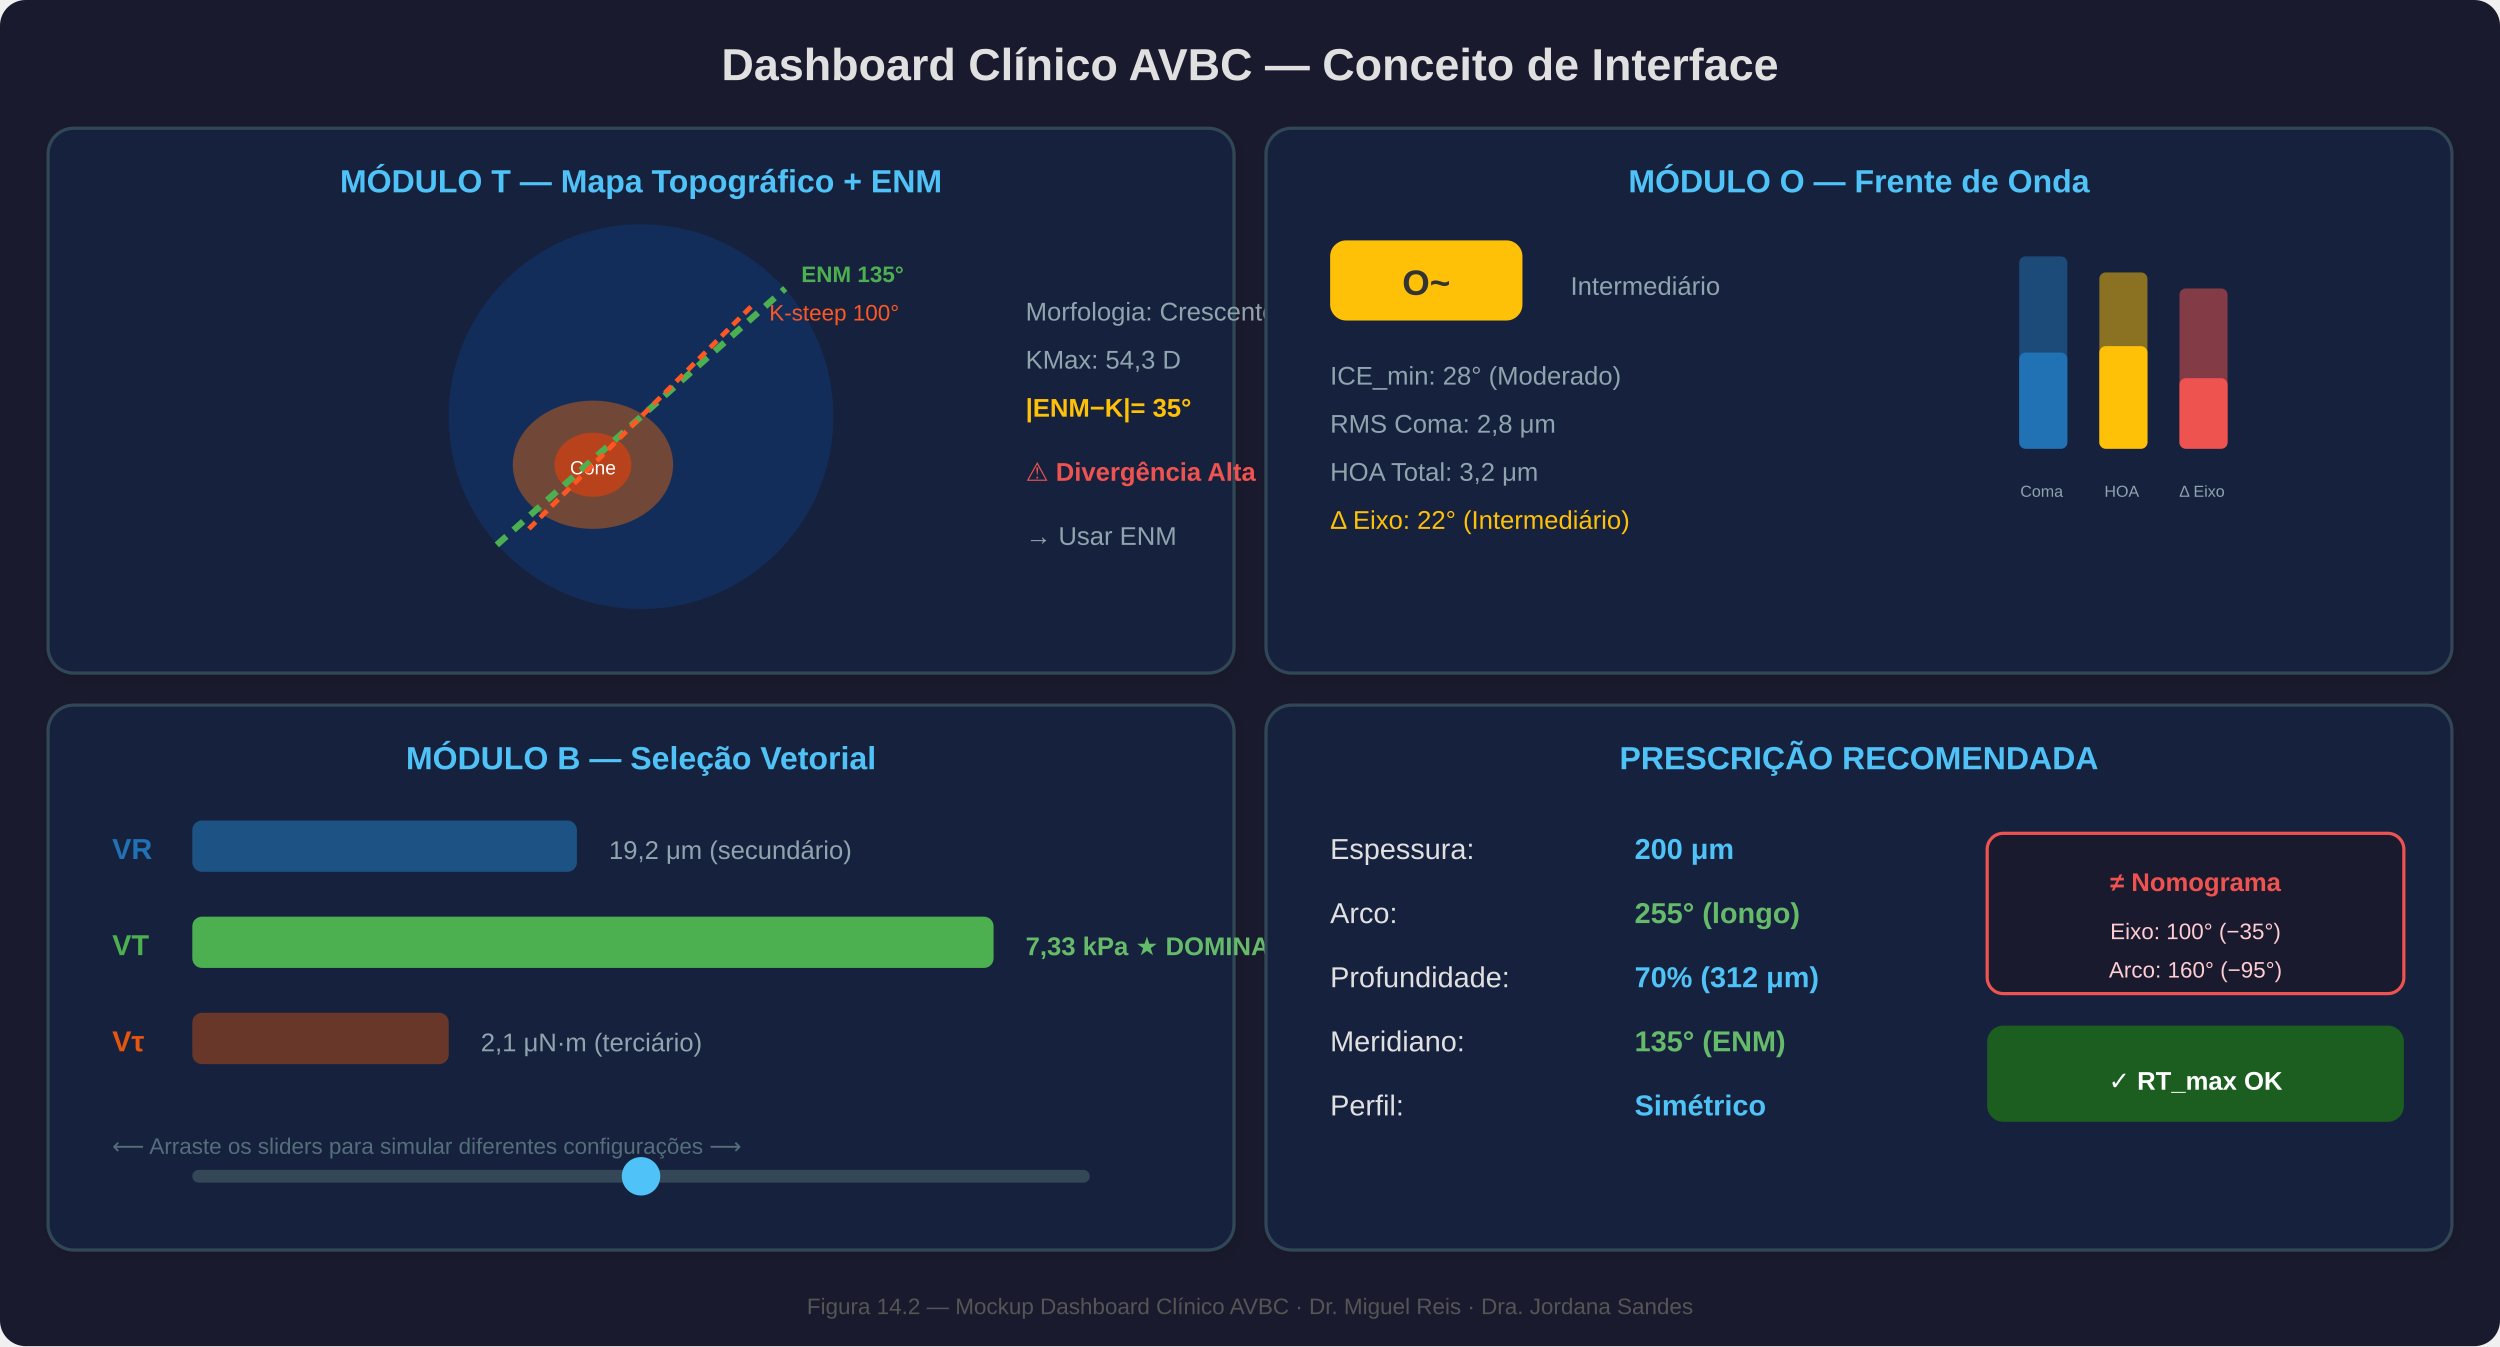
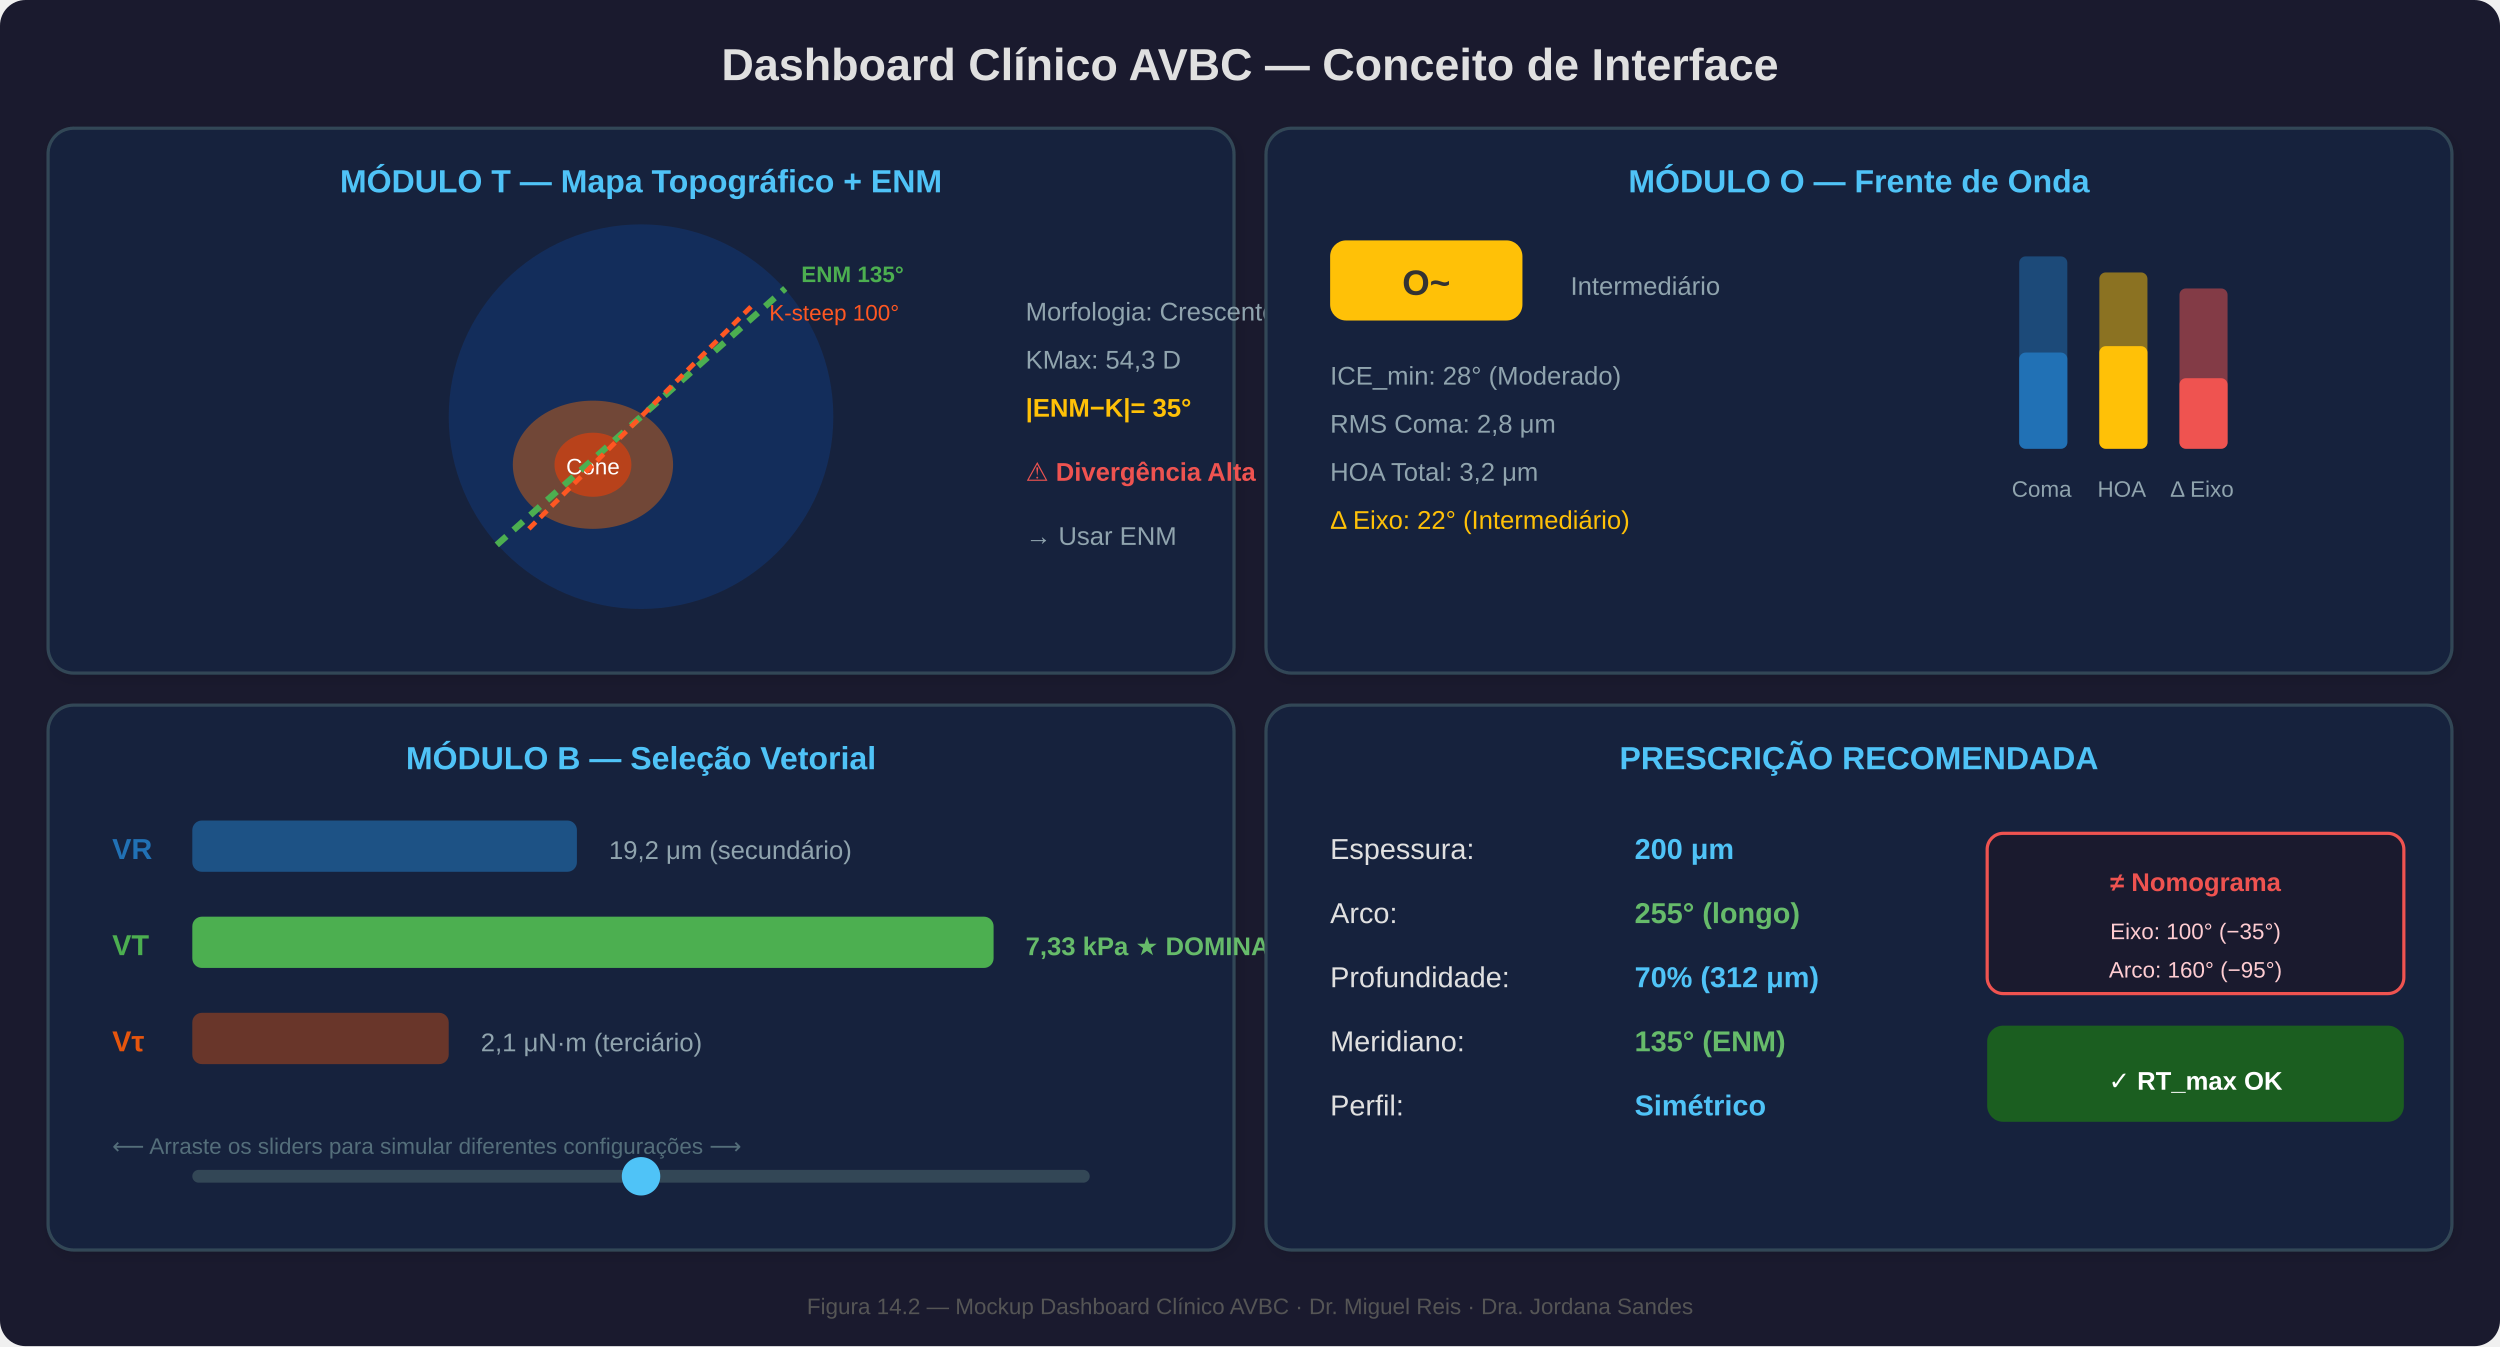
<svg xmlns="http://www.w3.org/2000/svg" viewBox="0 0 780 420" font-family="Arial, Helvetica, sans-serif">
  <defs>
    <filter id="ds" x="-3%" y="-3%" width="106%" height="106%">
      <feDropShadow dx="1" dy="1.5" stdDeviation="2" flood-opacity="0.1" />
    </filter>
  </defs>
  <rect width="780" height="420" fill="#1A1A2E" rx="8" />
  <text x="390" y="25" text-anchor="middle" font-size="14" font-weight="bold" fill="#E0E0E0">Dashboard Clínico AVBC — Conceito de Interface</text>
  <rect x="15" y="40" width="370" height="170" rx="8" fill="#16213E" stroke="#334756" stroke-width="1" filter="url(#ds)" />
  <text x="200" y="60" text-anchor="middle" font-size="10" font-weight="bold" fill="#4FC3F7">MÓDULO T — Mapa Topográfico + ENM</text>
  <circle cx="200" cy="130" r="60" fill="#0D47A1" opacity="0.3" />
  <ellipse cx="185" cy="145" rx="25" ry="20" fill="#FF6F00" opacity="0.4" />
  <ellipse cx="185" cy="145" rx="12" ry="10" fill="#FF3D00" opacity="0.5" />
-   <text x="185" y="148" text-anchor="middle" font-size="6" fill="white">Cone</text>
+   <text x="185" y="148" text-anchor="middle" font-size="7" fill="white">Cone</text>
  <line x1="155" y1="170" x2="245" y2="90" stroke="#4CAF50" stroke-width="2" stroke-dasharray="4,3" />
  <text x="250" y="88" font-size="7" fill="#4CAF50" font-weight="bold">ENM 135°</text>
  <line x1="165" y1="165" x2="235" y2="95" stroke="#FF5722" stroke-width="1.5" stroke-dasharray="3,2" />
  <text x="240" y="100" font-size="7" fill="#FF5722">K-steep 100°</text>
  <text x="320" y="100" font-size="8" fill="#90A4AE">Morfologia: Crescente</text>
  <text x="320" y="115" font-size="8" fill="#90A4AE">KMax: 54,3 D</text>
  <text x="320" y="130" font-size="8" fill="#FFC107" font-weight="bold">|ENM−K|= 35°</text>
  <text x="320" y="150" font-size="8" fill="#EF5350" font-weight="bold">⚠ Divergência Alta</text>
  <text x="320" y="170" font-size="8" fill="#90A4AE">→ Usar ENM</text>
  <rect x="395" y="40" width="370" height="170" rx="8" fill="#16213E" stroke="#334756" stroke-width="1" filter="url(#ds)" />
  <text x="580" y="60" text-anchor="middle" font-size="10" font-weight="bold" fill="#4FC3F7">MÓDULO O — Frente de Onda</text>
  <rect x="415" y="75" width="60" height="25" rx="5" fill="#FFC107" />
  <text x="445" y="92" text-anchor="middle" font-size="11" font-weight="bold" fill="#333">O~</text>
  <text x="490" y="92" font-size="8" fill="#90A4AE">Intermediário</text>
  <text x="415" y="120" font-size="8" fill="#90A4AE">ICE_min: 28° (Moderado)</text>
  <text x="415" y="135" font-size="8" fill="#90A4AE">RMS Coma: 2,8 μm</text>
  <text x="415" y="150" font-size="8" fill="#90A4AE">HOA Total: 3,2 μm</text>
  <text x="415" y="165" font-size="8" fill="#FFC107">Δ Eixo: 22° (Intermediário)</text>
  <rect x="630" y="80" width="15" height="60" rx="2" fill="#2171B5" opacity="0.5" />
  <rect x="630" y="110" width="15" height="30" rx="2" fill="#2171B5" />
  <rect x="655" y="85" width="15" height="55" rx="2" fill="#FFC107" opacity="0.5" />
  <rect x="655" y="108" width="15" height="32" rx="2" fill="#FFC107" />
  <rect x="680" y="90" width="15" height="50" rx="2" fill="#EF5350" opacity="0.5" />
  <rect x="680" y="118" width="15" height="22" rx="2" fill="#EF5350" />
-   <text x="637" y="155" text-anchor="middle" font-size="5" fill="#90A4AE">Coma</text>
-   <text x="662" y="155" text-anchor="middle" font-size="5" fill="#90A4AE">HOA</text>
-   <text x="687" y="155" text-anchor="middle" font-size="5" fill="#90A4AE">Δ Eixo</text>
+   <text x="637" y="155" text-anchor="middle" font-size="7" fill="#90A4AE">Coma</text>
+   <text x="662" y="155" text-anchor="middle" font-size="7" fill="#90A4AE">HOA</text>
+   <text x="687" y="155" text-anchor="middle" font-size="7" fill="#90A4AE">Δ Eixo</text>
  <rect x="15" y="220" width="370" height="170" rx="8" fill="#16213E" stroke="#334756" stroke-width="1" filter="url(#ds)" />
  <text x="200" y="240" text-anchor="middle" font-size="10" font-weight="bold" fill="#4FC3F7">MÓDULO B — Seleção Vetorial</text>
  <text x="35" y="268" font-size="9" fill="#2171B5" font-weight="bold">VR</text>
  <rect x="60" y="256" width="120" height="16" rx="3" fill="#2171B5" opacity="0.6" />
  <text x="190" y="268" font-size="8" fill="#90A4AE">19,2 μm (secundário)</text>
  <text x="35" y="298" font-size="9" fill="#4CAF50" font-weight="bold">VT</text>
  <rect x="60" y="286" width="250" height="16" rx="3" fill="#4CAF50" />
  <text x="320" y="298" font-size="8" fill="#66BB6A" font-weight="bold">7,33 kPa ★ DOMINANTE</text>
  <text x="35" y="328" font-size="9" fill="#E6550D" font-weight="bold">Vτ</text>
  <rect x="60" y="316" width="80" height="16" rx="3" fill="#E6550D" opacity="0.4" />
  <text x="150" y="328" font-size="8" fill="#90A4AE">2,1 μN·m (terciário)</text>
  <text x="35" y="360" font-size="7" fill="#546E7A">⟵ Arraste os sliders para simular diferentes configurações ⟶</text>
  <rect x="60" y="365" width="280" height="4" rx="2" fill="#334756" />
  <circle cx="200" cy="367" r="6" fill="#4FC3F7" />
  <rect x="395" y="220" width="370" height="170" rx="8" fill="#16213E" stroke="#334756" stroke-width="1" filter="url(#ds)" />
  <text x="580" y="240" text-anchor="middle" font-size="10" font-weight="bold" fill="#4FC3F7">PRESCRIÇÃO RECOMENDADA</text>
  <text x="415" y="268" font-size="9" fill="#E0E0E0">Espessura:</text>
  <text x="510" y="268" font-size="9" fill="#4FC3F7" font-weight="bold">200 μm</text>
  <text x="415" y="288" font-size="9" fill="#E0E0E0">Arco:</text>
  <text x="510" y="288" font-size="9" fill="#66BB6A" font-weight="bold">255° (longo)</text>
  <text x="415" y="308" font-size="9" fill="#E0E0E0">Profundidade:</text>
  <text x="510" y="308" font-size="9" fill="#4FC3F7" font-weight="bold">70% (312 μm)</text>
  <text x="415" y="328" font-size="9" fill="#E0E0E0">Meridiano:</text>
  <text x="510" y="328" font-size="9" fill="#66BB6A" font-weight="bold">135° (ENM)</text>
  <text x="415" y="348" font-size="9" fill="#E0E0E0">Perfil:</text>
  <text x="510" y="348" font-size="9" fill="#4FC3F7" font-weight="bold">Simétrico</text>
  <rect x="620" y="260" width="130" height="50" rx="5" fill="#1A1A2E" stroke="#EF5350" stroke-width="1" />
  <text x="685" y="278" text-anchor="middle" font-size="8" fill="#EF5350" font-weight="bold">≠ Nomograma</text>
  <text x="685" y="293" text-anchor="middle" font-size="7" fill="#FFCDD2">Eixo: 100° (−35°)</text>
  <text x="685" y="305" text-anchor="middle" font-size="7" fill="#FFCDD2">Arco: 160° (−95°)</text>
  <rect x="620" y="320" width="130" height="30" rx="5" fill="#1B5E20" />
  <text x="685" y="340" text-anchor="middle" font-size="8" fill="white" font-weight="bold">✓ RT_max OK</text>
  <text x="390" y="410" text-anchor="middle" font-size="7" fill="#555">Figura 14.2 — Mockup Dashboard Clínico AVBC · Dr. Miguel Reis · Dra. Jordana Sandes</text>
</svg>
